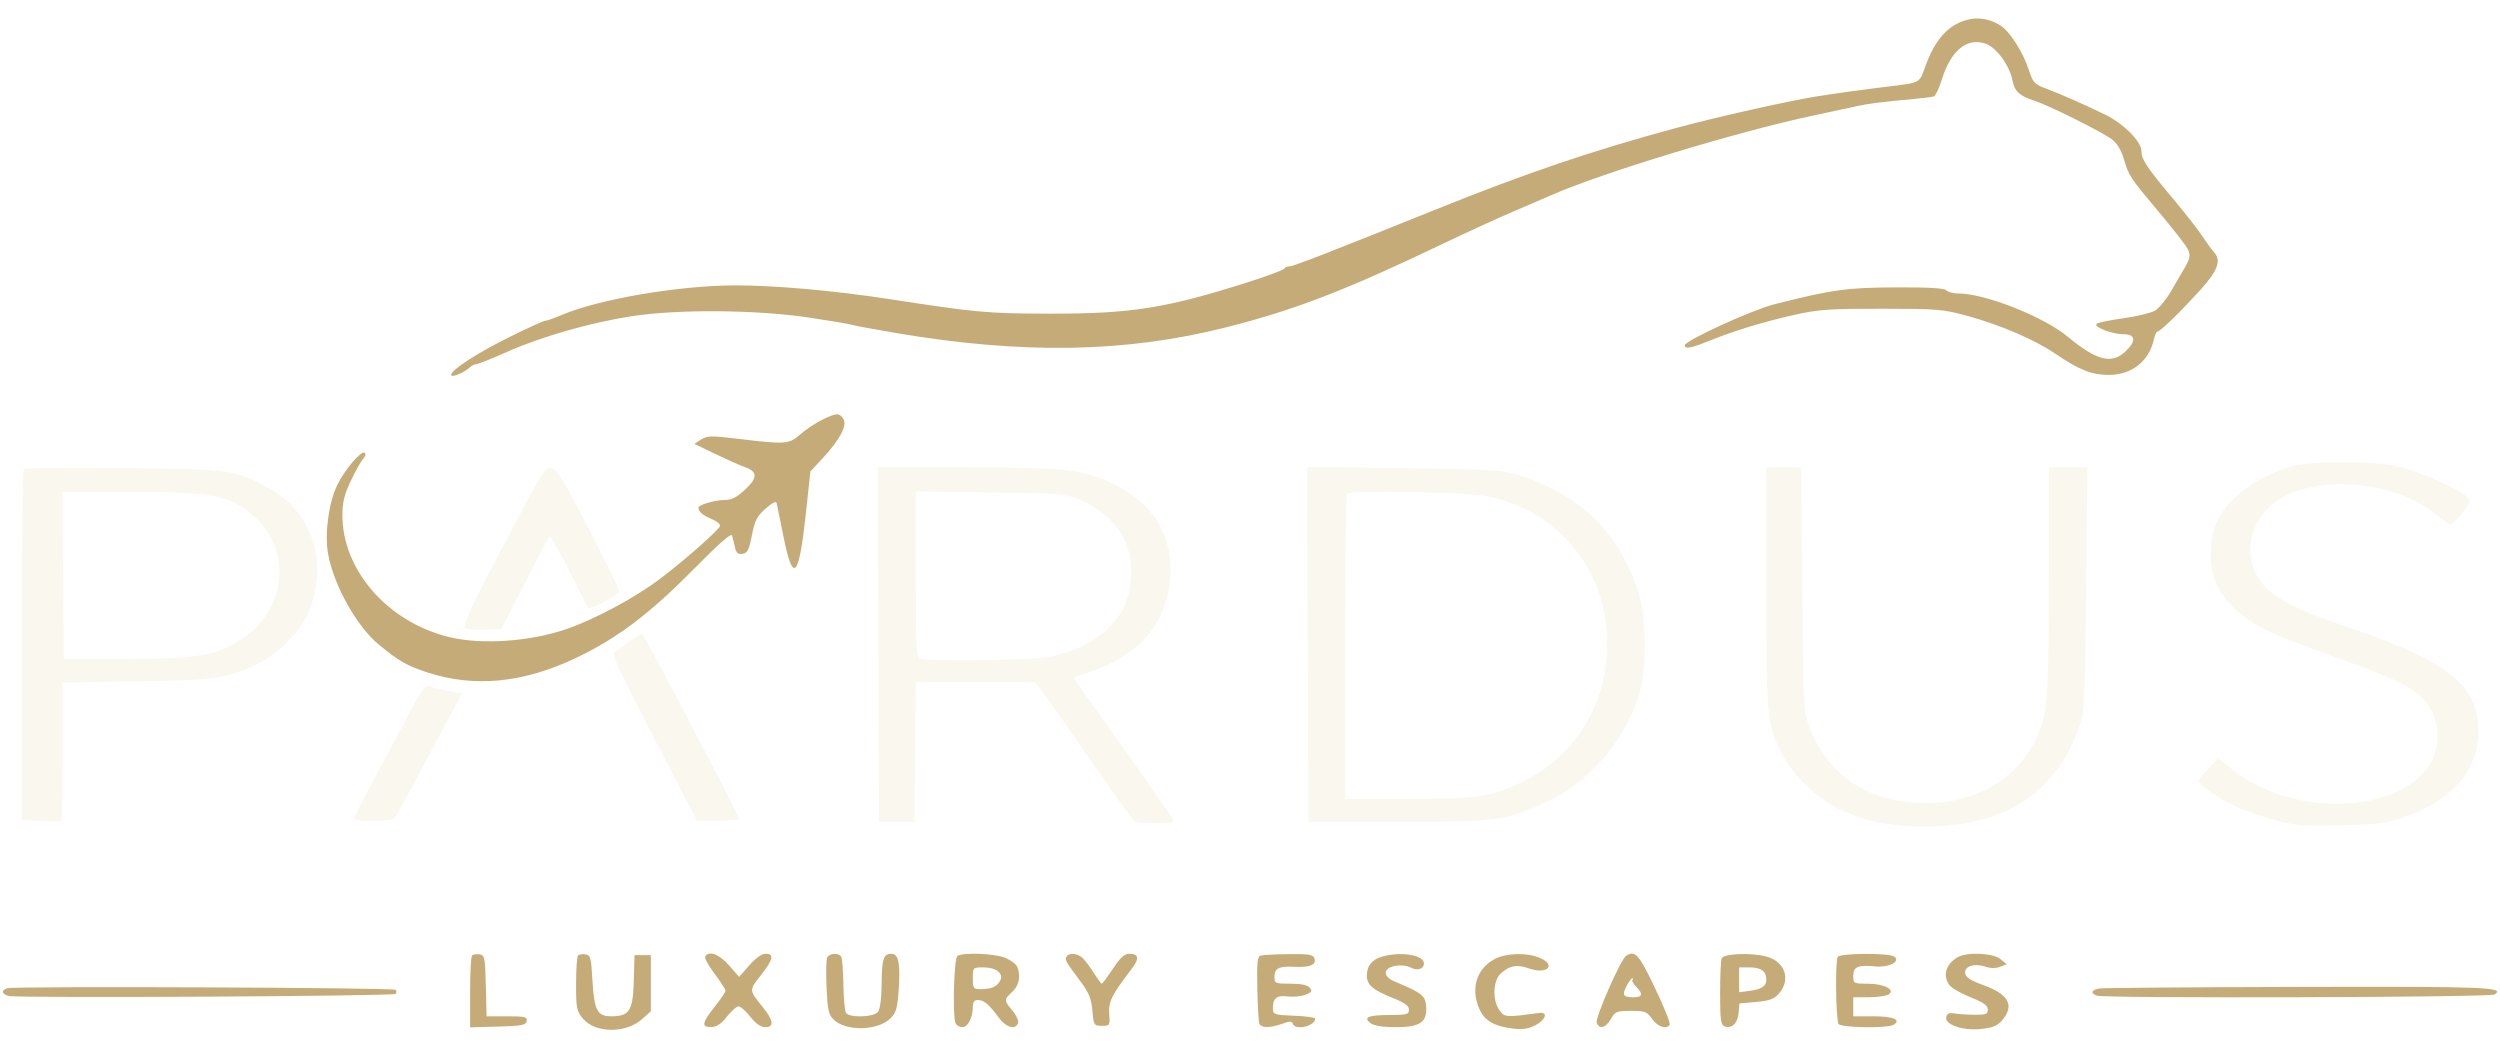
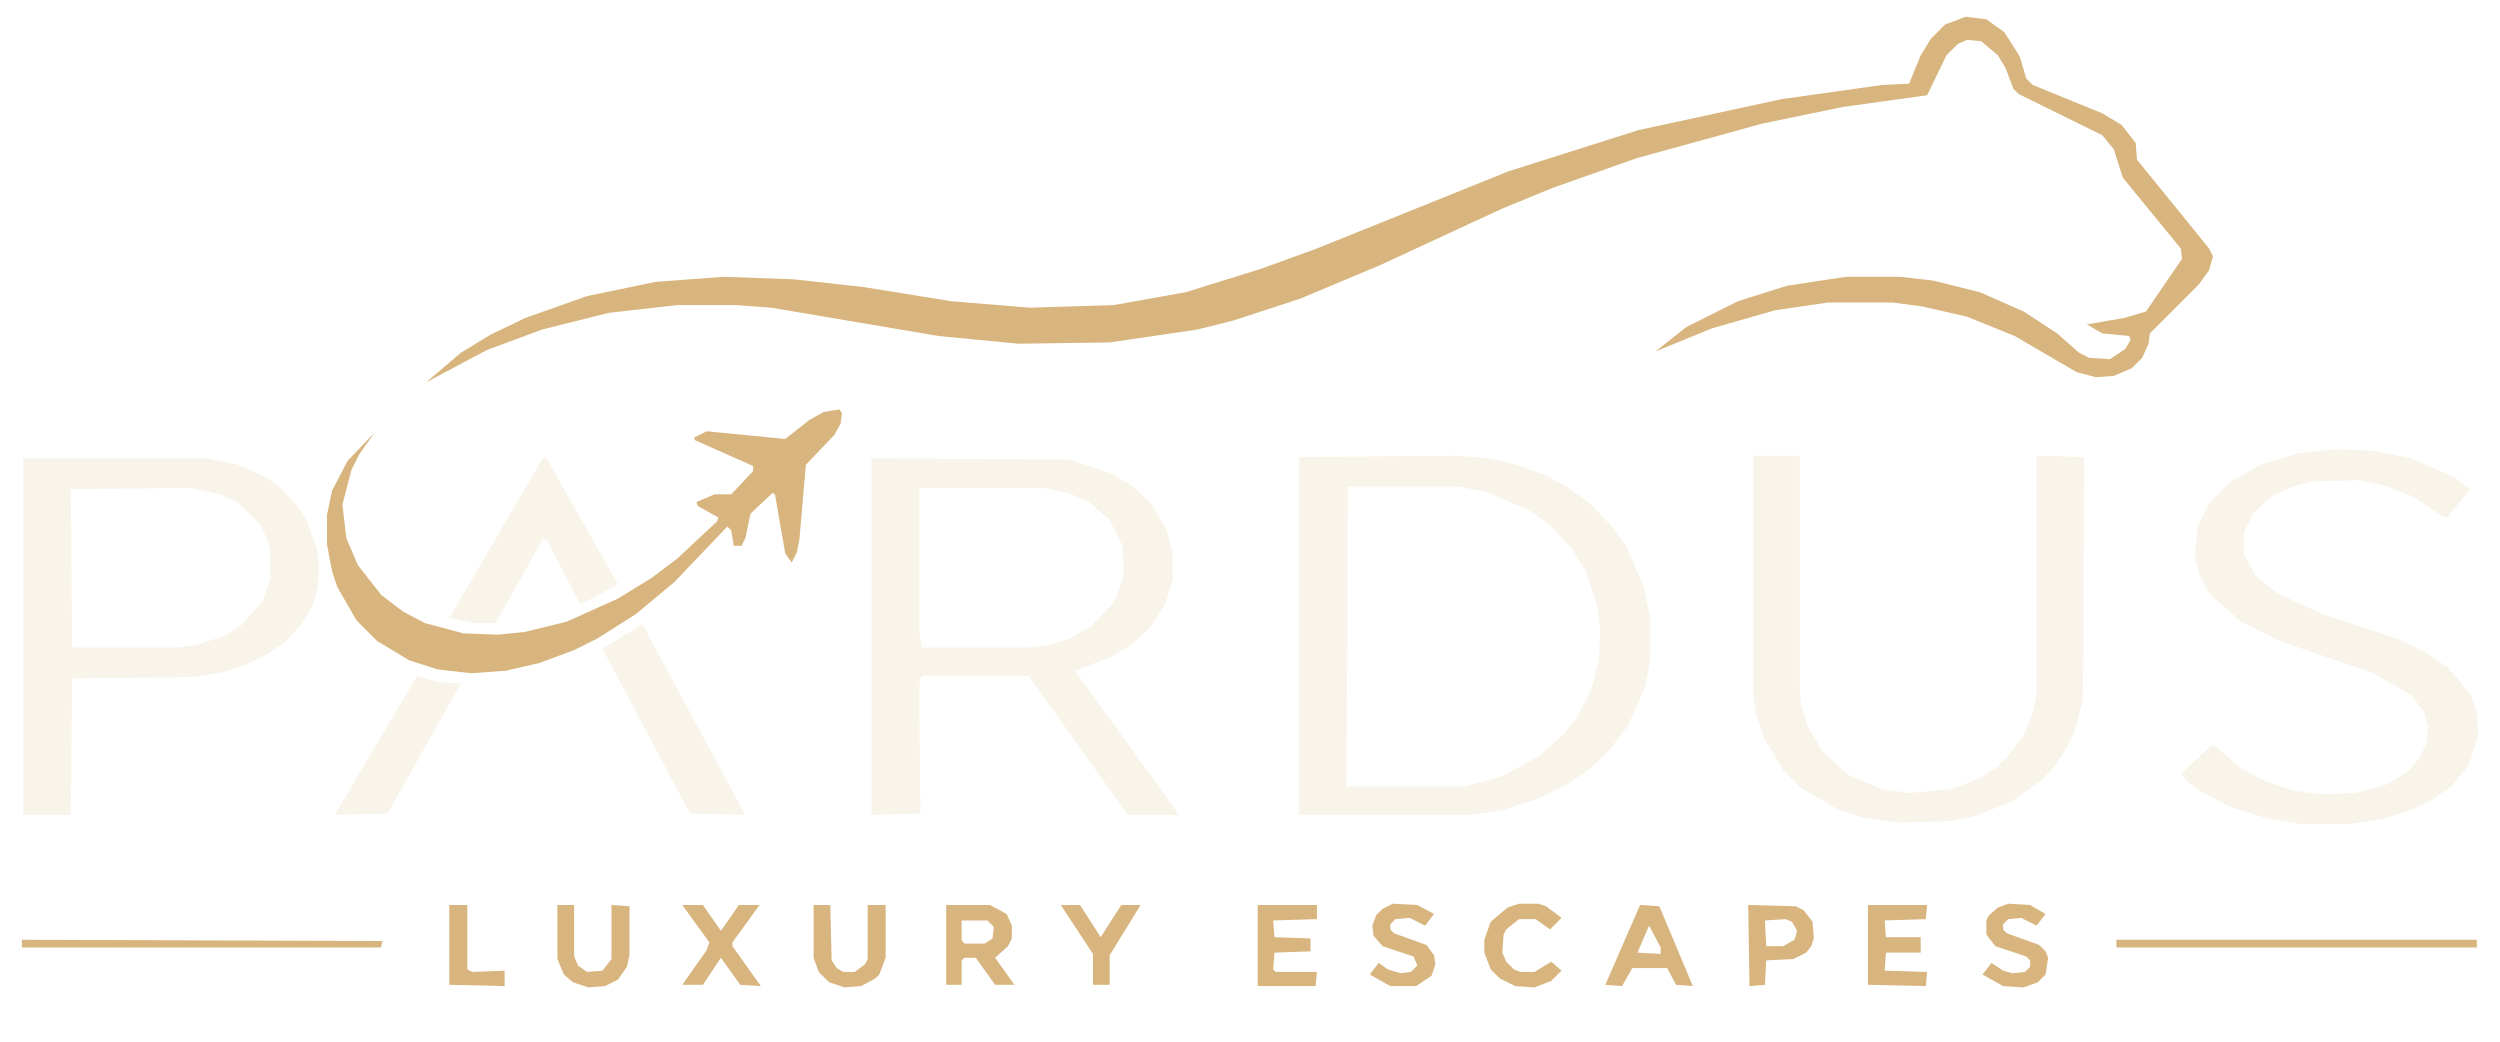
- <svg xmlns="http://www.w3.org/2000/svg" viewBox="0 0 920 385" fill-rule="evenodd">
-   <g fill="#C5AB77">
-     <path d="M 724.037 7.258 C 716.857 9.144, 712.003 14.590, 708.360 24.849 C 706.291 30.675, 706.809 30.419, 694 31.954 C 686.428 32.862, 676.165 34.278, 669 35.404 C 658.348 37.078, 631.989 42.993, 616.500 47.185 C 585.691 55.524, 561.529 63.729, 528 77.240 C 489.423 92.785, 476.007 98, 474.596 98 C 473.783 98, 472.870 98.401, 472.567 98.892 C 472.264 99.382, 466.275 101.609, 459.258 103.841 C 429.064 113.444, 416.391 115.461, 386.500 115.423 C 363.360 115.394, 359.488 115.042, 327 110.029 C 307.148 106.966, 285.073 104.999, 270.741 105.016 C 249.800 105.040, 220.298 110.085, 206.495 116.002 C 203.932 117.101, 201.339 118, 200.734 118 C 200.129 118, 194.204 120.695, 187.567 123.988 C 175.538 129.958, 166 136.149, 166 137.988 C 166 139.104, 170.812 137.180, 172.821 135.262 C 173.548 134.568, 174.666 134, 175.306 134 C 175.946 134, 180.977 131.993, 186.485 129.540 C 199.186 123.884, 217.111 118.750, 232.500 116.362 C 249.327 113.751, 278.287 113.968, 297.612 116.851 C 305.373 118.009, 312.348 119.182, 313.112 119.458 C 313.875 119.733, 321.180 121.095, 329.345 122.485 C 376.340 130.483, 414.291 129.833, 451.500 120.391 C 476.605 114.020, 495.420 106.749, 531.265 89.567 C 539.644 85.550, 551.450 80.154, 557.500 77.576 C 563.550 74.998, 569.625 72.388, 571 71.776 C 589.032 63.751, 639.453 48.419, 667 42.585 C 673.875 41.129, 681.300 39.528, 683.500 39.027 C 687.406 38.137, 692.329 37.522, 704.500 36.404 C 707.800 36.101, 711.010 35.695, 711.633 35.503 C 712.256 35.310, 713.579 32.531, 714.573 29.326 C 717.903 18.592, 723.734 13.767, 730.628 16.042 C 734.618 17.359, 739.549 24.077, 740.587 29.611 C 741.329 33.566, 743.239 35.351, 748.500 37.004 C 753.625 38.615, 773.203 48.351, 777.079 51.217 C 778.990 52.630, 780.542 55.085, 781.445 58.126 C 783.411 64.747, 783.724 65.227, 794.208 77.705 C 799.372 83.851, 804.212 90.028, 804.963 91.431 C 806.332 93.989, 806.095 95.078, 803.102 100 C 802.601 100.825, 800.741 104.024, 798.970 107.109 C 797.198 110.193, 794.541 113.430, 793.065 114.302 C 791.589 115.174, 786.358 116.441, 781.441 117.117 C 776.523 117.794, 772.083 118.709, 771.573 119.151 C 770.261 120.288, 777.231 123, 781.468 123 C 785.937 123, 786.220 125.457, 782.195 129.313 C 777.159 134.138, 771.541 132.726, 761.059 124.003 C 752.084 116.533, 730.538 108, 720.651 108 C 718.863 108, 716.875 107.475, 716.233 106.833 C 715.425 106.025, 709.610 105.695, 697.283 105.758 C 679.503 105.849, 674.311 106.576, 653 111.959 C 644.684 114.060, 620 125.377, 620 127.089 C 620 128.571, 622.277 128.153, 628.919 125.455 C 638.016 121.758, 649.225 118.344, 660.561 115.816 C 669.187 113.893, 673.405 113.602, 692.500 113.615 C 713.118 113.630, 715.097 113.795, 724.005 116.248 C 736.280 119.629, 748.841 125.033, 756.371 130.173 C 765.047 136.095, 769.723 137.954, 776 137.974 C 784.476 138.002, 790.931 132.880, 792.664 124.750 C 792.986 123.237, 793.581 122, 793.986 122 C 794.987 122, 802.233 114.952, 809.775 106.642 C 816.175 99.590, 817.547 95.779, 814.750 92.821 C 814.063 92.095, 812.155 89.475, 810.511 87 C 808.867 84.525, 804.367 78.735, 800.511 74.134 C 789.922 61.497, 788.086 58.765, 788.041 55.579 C 787.992 52.061, 781.665 45.660, 774.918 42.300 C 768.644 39.176, 758.293 34.604, 752.873 32.564 C 748.652 30.975, 748.102 30.374, 746.592 25.701 C 744.513 19.262, 739.702 11.690, 736.256 9.432 C 732.531 6.991, 728.072 6.198, 724.037 7.258" />
-     <path d="M 302.904 154.311 C 300.377 155.515, 296.649 157.963, 294.620 159.750 C 290.342 163.519, 289.242 163.605, 272 161.528 C 261.646 160.281, 260.253 160.302, 258.021 161.744 L 255.542 163.346 263.274 167.076 C 267.527 169.128, 272.361 171.279, 274.016 171.856 C 278.846 173.540, 278.897 175.773, 274.204 180.151 C 271.098 183.048, 269.239 184, 266.688 184 C 263.040 184, 256.990 185.781, 257.015 186.848 C 257.049 188.289, 258.662 189.679, 261.750 190.928 C 263.538 191.651, 265 192.784, 265 193.445 C 265 194.615, 252.773 205.474, 243.391 212.635 C 234.037 219.775, 219.263 227.754, 208.471 231.493 C 195.200 236.091, 177.400 237.337, 165.514 234.500 C 142.865 229.093, 125.998 209.924, 126.001 189.593 C 126.001 184.869, 126.692 182.040, 129.075 177 C 130.765 173.425, 132.819 169.757, 133.639 168.849 C 134.537 167.855, 134.740 166.957, 134.149 166.592 C 132.824 165.773, 126.602 173.187, 124.039 178.640 C 120.852 185.421, 119.408 196.715, 120.783 204.111 C 122.901 215.499, 131.353 230.569, 139.298 237.123 C 146.791 243.305, 149.738 244.998, 157.297 247.465 C 174.515 253.086, 192.464 251.360, 211.721 242.232 C 227.248 234.872, 239.167 225.852, 256.041 208.692 C 264.516 200.073, 269.068 196.098, 269.372 197.052 C 269.625 197.848, 270.111 199.767, 270.452 201.315 C 270.931 203.495, 271.561 204.059, 273.244 203.815 C 275.059 203.552, 275.629 202.426, 276.694 197 C 277.771 191.520, 278.562 189.978, 281.736 187.172 C 284.234 184.963, 285.606 184.290, 285.816 185.172 C 285.990 185.902, 287.115 191.415, 288.316 197.422 C 291.849 215.093, 293.986 212.854, 296.579 188.770 L 298.223 173.500 302.865 168.500 C 308.969 161.925, 311.831 156.540, 310.414 154.295 C 308.886 151.872, 308.021 151.874, 302.904 154.311" />
-     <path d="M 173.709 351.624 C 173.319 352.014, 173 358.124, 173 365.202 L 173 378.070 183.238 377.785 C 192.060 377.539, 193.523 377.258, 193.812 375.750 C 194.107 374.208, 193.249 374, 186.606 374 L 179.066 374 178.783 362.750 C 178.520 352.295, 178.356 351.479, 176.459 351.208 C 175.336 351.047, 174.099 351.235, 173.709 351.624 M 212.709 351.624 C 212.319 352.014, 212 356.724, 212 362.090 C 212 371.082, 212.199 372.083, 214.543 374.868 C 219.096 380.279, 230.325 380.362, 236.294 375.029 L 239.500 372.164 239.500 361.832 L 239.500 351.500 236.500 351.500 L 233.500 351.500 233.235 361 C 232.929 371.981, 231.638 374, 224.924 374 C 219.758 374, 218.628 371.795, 218 360.500 C 217.550 352.396, 217.297 351.471, 215.459 351.208 C 214.336 351.047, 213.099 351.235, 212.709 351.624 M 259.512 351.981 C 259.179 352.520, 260.727 355.373, 262.953 358.321 C 265.179 361.270, 266.995 364.091, 266.989 364.591 C 266.984 365.091, 265.188 367.750, 263 370.500 C 258.286 376.424, 258.019 378.017, 261.750 377.954 C 263.708 377.921, 265.363 376.816, 267.496 374.120 C 269.144 372.037, 271.078 370.333, 271.794 370.333 C 272.510 370.333, 274.462 372.058, 276.132 374.167 C 278.151 376.716, 279.978 378, 281.584 378 C 284.976 378, 284.675 375.540, 280.679 370.603 C 275.590 364.315, 275.598 364.449, 279.957 358.936 C 284.539 353.138, 285.020 351.007, 281.750 350.985 C 280.342 350.975, 278.096 352.566, 275.750 355.235 L 272 359.500 268.250 355.235 C 264.632 351.120, 260.903 349.731, 259.512 351.981 M 304.351 352.529 C 304.028 353.370, 303.951 358.328, 304.179 363.548 C 304.527 371.501, 304.932 373.377, 306.683 375.127 C 311.192 379.637, 323.051 379.403, 327.742 374.712 C 329.781 372.673, 330.258 371, 330.720 364.250 C 331.387 354.520, 330.675 351, 328.040 351 C 325.101 351, 324.533 352.762, 324.432 362.194 C 324.373 367.701, 323.865 371.458, 323.047 372.444 C 321.456 374.361, 312.500 374.595, 311.314 372.750 C 310.872 372.063, 310.448 367.379, 310.371 362.342 C 310.295 357.306, 309.928 352.693, 309.557 352.092 C 308.556 350.473, 305.026 350.769, 304.351 352.529 M 352.334 351.772 C 351.091 352.563, 350.471 373.458, 351.603 376.407 C 351.939 377.283, 353.077 378, 354.132 378 C 356.205 378, 358 374.490, 358 370.435 C 358 368.752, 358.559 368, 359.809 368 C 362.076 368, 363.874 369.489, 367.358 374.250 C 370.189 378.119, 373.608 379.184, 374.633 376.515 C 374.946 375.698, 374.033 373.639, 372.601 371.938 C 369.404 368.138, 369.400 367.912, 372.500 365 C 374.127 363.472, 374.995 361.577, 374.985 359.576 C 374.965 355.699, 374.274 354.676, 370.300 352.640 C 366.984 350.941, 354.582 350.342, 352.334 351.772 M 392.500 352 C 391.767 353.185, 392.130 353.841, 397.437 360.922 C 400.742 365.331, 401.593 367.384, 402 371.922 C 402.486 377.342, 402.585 377.500, 405.500 377.500 C 408.422 377.500, 408.492 377.387, 408.189 373.142 C 407.867 368.637, 409.067 366.210, 416.286 356.768 C 419.395 352.702, 419.175 351, 415.538 351 C 413.806 351, 412.241 352.436, 409.544 356.500 C 407.536 359.525, 405.698 362, 405.459 362 C 405.220 362, 403.934 360.272, 402.601 358.160 C 401.267 356.048, 399.430 353.573, 398.517 352.660 C 396.671 350.814, 393.451 350.461, 392.500 352 M 463.984 351.644 C 462.723 351.987, 462.506 354.015, 462.692 363.697 C 462.815 370.099, 463.145 375.936, 463.426 376.669 C 464.067 378.339, 467.325 378.370, 471.842 376.750 C 474.629 375.750, 475.410 375.750, 475.746 376.750 C 476.614 379.332, 484 377.625, 484 374.842 C 484 374.425, 480.512 373.953, 476.250 373.792 C 469.291 373.530, 468.493 373.296, 468.433 371.500 C 468.297 367.449, 469.721 366.154, 473.735 366.678 C 475.806 366.949, 478.786 366.674, 480.359 366.068 C 482.736 365.152, 483.010 364.717, 481.986 363.483 C 481.154 362.480, 478.853 362, 474.878 362 C 469.313 362, 469 361.870, 469 359.559 C 469 356.273, 470.574 355.484, 476.500 355.795 C 482.107 356.089, 484.591 354.984, 483.677 352.601 C 483.173 351.288, 481.482 351.021, 474.281 351.116 C 469.452 351.180, 464.818 351.418, 463.984 351.644 M 508.501 352.066 C 504.853 353.154, 503 355.501, 503 359.036 C 503 362.453, 505.099 364.261, 512.500 367.223 C 516.944 369.001, 518.500 370.126, 518.500 371.562 C 518.500 373.298, 517.752 373.502, 511.317 373.516 C 503.439 373.533, 501.473 374.410, 504.443 376.582 C 505.698 377.500, 508.960 378, 513.691 378 C 522.650 378, 525.301 376.138, 524.807 370.193 C 524.487 366.348, 523.321 365.443, 513.167 361.166 C 508.776 359.317, 508.897 356.298, 513.395 355.454 C 515.340 355.089, 517.722 355.316, 518.973 355.985 C 521.578 357.380, 524 356.668, 524 354.507 C 524 351.414, 515.288 350.043, 508.501 352.066 M 550 352.951 C 543.375 356.477, 541.123 363.795, 544.376 371.226 C 546.280 375.577, 549.769 377.653, 556.594 378.496 C 560.270 378.950, 562.378 378.650, 565 377.301 C 568.815 375.338, 569.811 372.326, 566.500 372.765 C 554.042 374.416, 553.813 374.402, 551.892 371.903 C 549.155 368.343, 549.349 360.944, 552.250 358.289 C 555.538 355.280, 558.170 354.796, 562.651 356.377 C 569.379 358.751, 572.954 355.132, 566.532 352.449 C 561.791 350.468, 554.235 350.697, 550 352.951 M 598.386 351.765 C 596.405 353.072, 586.932 374.660, 587.589 376.371 C 588.564 378.912, 590.926 378.293, 592.797 375.006 C 594.374 372.234, 594.920 372.012, 600.182 372.006 C 605.357 372.001, 606.054 372.268, 608 375 C 610.079 377.920, 613.295 378.950, 614.458 377.068 C 614.775 376.555, 612.333 370.480, 609.032 363.568 C 603.088 351.120, 601.699 349.580, 598.386 351.765 M 633.557 352.711 C 633.251 353.510, 633 359.316, 633 365.613 C 633 375.291, 633.253 377.160, 634.636 377.691 C 637.251 378.694, 639.476 376.581, 639.802 372.783 L 640.105 369.268 646.291 368.707 C 651.339 368.250, 652.894 367.662, 654.739 365.517 C 659.122 360.421, 656.852 353.845, 650.079 352.021 C 644.398 350.492, 634.246 350.916, 633.557 352.711 M 676.330 352.070 C 675.340 353.060, 675.516 373.504, 676.542 376.750 C 677.006 378.219, 694.632 378.519, 696.878 377.096 C 699.772 375.264, 696.737 374, 689.441 374 L 682 374 682 370.500 L 682 367 687.750 366.985 C 690.913 366.976, 694.175 366.518, 695 365.966 C 697.624 364.210, 693.339 362, 687.309 362 C 682.125 362, 682 361.932, 682 359.117 C 682 355.747, 683.704 355.023, 690.172 355.643 C 695.205 356.126, 699.721 353.699, 696.995 351.976 C 694.925 350.667, 677.654 350.746, 676.330 352.070 M 720.500 352.208 C 716.059 354.755, 714.794 358.969, 717.401 362.534 C 718.172 363.588, 721.659 365.592, 725.151 366.987 C 729.970 368.912, 731.500 370.002, 731.500 371.512 C 731.500 373.241, 730.848 373.491, 726.500 373.428 C 723.750 373.389, 720.393 373.164, 719.041 372.928 C 717.278 372.621, 716.478 373.001, 716.214 374.269 C 715.630 377.078, 722.251 379.356, 728.993 378.665 C 733.269 378.227, 735.003 377.519, 736.750 375.495 C 741.436 370.066, 739.270 365.929, 729.983 362.576 C 725.140 360.827, 723.420 359.708, 723.185 358.153 C 722.794 355.566, 726.665 354.339, 730.738 355.759 C 732.476 356.365, 734.441 356.377, 736.005 355.791 L 738.500 354.857 736.139 352.928 C 733.428 350.713, 723.873 350.273, 720.500 352.208 M 358 360 C 358 363.753, 358.180 364, 360.918 364 C 364.832 364, 366.860 363.130, 368.026 360.952 C 369.464 358.264, 366.676 356, 361.929 356 C 358.012 356, 358 356.012, 358 360 M 640 360.567 L 640 365.135 643.250 364.731 C 648.186 364.118, 650 363.006, 650 360.593 C 650 357.402, 648.108 356, 643.800 356 L 640 356 640 360.567 M 598.566 362.873 C 596.827 366.236, 597.308 367, 601.167 367 C 604.474 367, 604.763 365.763, 602.083 363.083 C 601.029 362.029, 600.429 360.904, 600.750 360.583 C 601.071 360.262, 601.045 360, 600.692 360 C 600.340 360, 599.383 361.293, 598.566 362.873 M 2.750 363.661 C 0.304 364.340, 0.568 365.855, 3.250 366.520 C 6.643 367.362, 144.720 366.615, 145.584 365.750 C 145.996 365.337, 145.996 364.663, 145.584 364.250 C 144.771 363.436, 5.626 362.862, 2.750 363.661 M 772.750 363.748 C 769.706 364.174, 769.140 365.456, 771.582 366.393 C 774.347 367.454, 916.365 367.058, 918 365.985 C 922.119 363.281, 914.902 363, 846 363.179 C 807.225 363.281, 774.263 363.536, 772.750 363.748" />
-   </g>
-   <g fill="#FAF7EF">
-     <path d="M 843.899 171.448 C 831.069 174.986, 820.140 182.946, 815.943 191.810 C 812.882 198.274, 812.741 208.776, 815.630 215 C 818.443 221.057, 824.915 227.187, 832.904 231.359 C 836.532 233.253, 848.050 237.827, 858.500 241.522 C 879.610 248.988, 885.314 251.581, 890.352 256.004 C 894.961 260.051, 897 264.713, 897 271.205 C 897 297.288, 848.676 304.847, 821.297 283.047 L 816.322 279.086 812.661 282.835 C 810.647 284.897, 809.012 287.015, 809.026 287.542 C 809.063 288.942, 817.616 294.505, 824.204 297.415 C 827.341 298.800, 833.641 300.893, 838.204 302.066 C 845.457 303.931, 848.448 304.140, 862 303.727 C 875.426 303.318, 878.490 302.904, 884.898 300.636 C 902.721 294.329, 911.968 283.613, 911.990 269.239 C 912.017 252.359, 901.291 243.549, 866 231.465 C 847.441 225.111, 840.826 222.130, 835.447 217.696 C 823.679 207.996, 826.527 189.834, 840.963 182.519 C 856.837 174.475, 883.732 178.045, 897.354 190.006 C 899.230 191.653, 901.229 193, 901.798 193 C 902.945 193, 909 185.719, 909 184.340 C 909 181.878, 892.121 173.872, 882 171.532 C 873.976 169.677, 850.507 169.625, 843.899 171.448 M 8.742 172.592 C 8.334 173, 8 202.246, 8 237.585 L 8 301.836 15.088 302.168 C 18.986 302.351, 22.361 302.313, 22.588 302.083 C 22.814 301.854, 23 290.309, 23 276.428 L 23 251.189 50.250 250.749 C 79.634 250.275, 83.476 249.715, 94.829 244.259 C 102.783 240.436, 111.238 231.654, 113.954 224.394 C 120.839 205.991, 114.566 187.873, 98.333 179.279 C 86.135 172.821, 85.002 172.670, 45.492 172.241 C 25.687 172.026, 9.150 172.184, 8.742 172.592 M 185.078 201.079 C 173.174 223.807, 170.095 230.451, 171.148 231.137 C 171.892 231.621, 175.200 231.901, 178.500 231.759 L 184.500 231.500 193 214.826 C 197.675 205.656, 201.810 197.845, 202.190 197.470 C 202.569 197.095, 205.882 202.798, 209.553 210.144 C 213.224 217.490, 216.360 223.646, 216.522 223.825 C 217.157 224.525, 227.997 218.611, 227.958 217.588 C 227.934 216.989, 222.811 206.600, 216.573 194.500 C 206.886 175.712, 204.875 172.456, 202.795 172.201 C 200.549 171.925, 199.176 174.163, 185.078 201.079 M 323.243 237.250 L 323.500 302.500 330 302.500 L 336.500 302.500 336.767 276.750 L 337.034 251 358.985 251 L 380.937 251 384.808 256.250 C 386.937 259.137, 394.920 270.500, 402.549 281.500 C 410.178 292.500, 416.887 301.831, 417.460 302.235 C 418.032 302.639, 421.586 302.976, 425.357 302.985 C 430.731 302.997, 432.101 302.706, 431.692 301.640 C 431.405 300.892, 423.595 289.636, 414.335 276.625 C 405.076 263.614, 396.901 252.103, 396.168 251.045 C 394.940 249.270, 395.170 249.031, 399.143 247.961 C 405.710 246.193, 414.691 241.326, 419.404 236.982 C 430.614 226.649, 434.023 208.488, 427.399 194.391 C 424.250 187.687, 416.381 180.752, 407.949 177.247 C 396.815 172.618, 390.754 172.016, 355.243 172.008 L 322.986 172 323.243 237.250 M 481.243 237.172 L 481.500 302.500 514 302.491 C 550.911 302.480, 554.878 301.934, 569.891 294.796 C 585.617 287.319, 599.201 270.852, 603.647 253.876 C 606.004 244.874, 605.787 227.601, 603.207 218.945 C 596.434 196.225, 581.155 181.356, 557.464 174.431 C 552.438 172.962, 545.953 172.621, 516.243 172.265 L 480.985 171.843 481.243 237.172 M 650 216.290 C 650 264.992, 650.196 266.958, 656.150 278.129 C 660.308 285.931, 669.352 294.378, 677.504 298.074 C 687.144 302.446, 695.904 304.154, 708.678 304.154 C 738.682 304.154, 758.174 290.700, 766.129 264.500 C 766.974 261.717, 767.466 247.035, 767.745 216.250 L 768.147 172 761.073 172 L 754 172 753.965 213.750 C 753.928 257.961, 753.520 262.844, 749.095 272.136 C 741.030 289.069, 722.282 297.914, 700.713 294.961 C 683.629 292.622, 671.677 283.113, 665.700 267.106 C 663.714 261.787, 663.587 259.205, 663.231 216.750 L 662.854 172 656.427 172 L 650 172 650 216.290 M 23.236 211.750 L 23.500 242.500 47 242.449 C 73.301 242.391, 79.752 241.249, 89.230 234.971 C 105.001 224.525, 107.454 203.323, 94.335 190.856 C 85.378 182.345, 78.977 181, 47.436 181 L 22.971 181 23.236 211.750 M 337 211.321 C 337 238.179, 337.187 241.858, 338.582 242.393 C 341.169 243.386, 376.927 243.043, 384.469 241.953 C 397.729 240.037, 408.910 232.971, 413.487 223.615 C 417.171 216.086, 417.217 205.335, 413.596 198.189 C 410.469 192.019, 404.369 186.699, 397.079 183.786 C 391.880 181.709, 389.644 181.533, 364.250 181.207 L 337 180.857 337 211.321 M 495.667 181.667 C 495.300 182.033, 495 207.458, 495 238.167 L 495 294 518.290 294 C 544.342 294, 548.651 293.337, 560.645 287.482 C 573.949 280.988, 583.694 269.796, 588.632 255.338 C 591.920 245.710, 592.295 232.271, 589.561 222 C 584.059 201.322, 567.536 186.247, 546.206 182.444 C 538.234 181.022, 496.946 180.387, 495.667 181.667 M 231.500 236.151 C 229.300 237.809, 226.875 239.518, 226.111 239.950 C 224.755 240.716, 228.649 248.767, 251.401 292.245 L 256.500 301.989 264.250 301.995 C 268.512 301.998, 272 301.723, 272 301.385 C 272 300.114, 236.793 233.003, 236.161 233.068 C 235.797 233.106, 233.700 234.493, 231.500 236.151 M 151.258 261.190 C 148.517 266.310, 142.579 277.404, 138.062 285.841 C 133.545 294.279, 129.998 301.332, 130.180 301.514 C 130.992 302.326, 144.157 302.240, 144.951 301.418 C 145.779 300.560, 150.677 291.568, 164.308 265.882 L 169.942 255.265 164.721 254.207 C 161.850 253.625, 158.767 252.863, 157.871 252.514 C 156.606 252.021, 155.132 253.953, 151.258 261.190" />
-   </g>
+ <svg xmlns="http://www.w3.org/2000/svg" viewBox="0 0 1942 809" role="img" aria-label="Pardus Luxury Escapes">
+   <path fill="#d8b57e" fill-rule="evenodd" d="M1644,730 1644,736 1924,736 1924,730ZM17,736 296,736 297,731 17,730ZM1281,719 1290,736 1290,741 1272,740ZM1371,715 1387,714 1392,716 1396,723 1394,730 1385,735 1372,735ZM747,715 767,715 772,720 771,729 765,733 749,733 747,730ZM1451,703 1451,765 1496,766 1497,755 1464,754 1465,740 1492,740 1492,728 1465,728 1464,715 1496,714 1497,703ZM1395,704 1358,703 1359,766 1371,765 1372,746 1393,745 1403,740 1407,735 1409,729 1408,716 1401,707ZM1274,703 1247,765 1260,766 1268,752 1295,752 1302,765 1315,766 1289,704ZM977,703 977,766 1022,766 1023,755 991,755 989,753 990,740 1018,739 1018,729 990,728 989,715 1023,714 1023,703ZM824,703 849,741 849,765 862,765 862,742 886,703 871,703 855,728 839,703ZM735,703 735,765 747,765 747,746 749,744 758,744 773,765 788,765 773,744 783,735 786,729 786,719 782,710 769,703ZM632,703 632,744 636,755 644,763 656,767 669,766 680,760 683,757 688,744 688,703 674,703 674,745 672,749 664,755 655,755 650,752 646,746 645,703ZM530,703 551,732 549,738 530,765 546,765 560,744 575,765 591,766 569,735 569,732 590,703 574,703 560,723 546,703ZM433,703 433,745 438,757 445,763 457,767 470,766 480,761 487,751 489,742 489,704 475,703 475,745 468,754 456,755 449,750 446,743 446,703ZM349,703 349,765 392,766 392,754 367,755 363,753 363,703ZM1560,702 1552,705 1545,711 1543,715 1543,726 1550,735 1574,743 1577,746 1577,751 1573,755 1563,756 1556,754 1547,748 1540,757 1556,766 1572,767 1583,763 1589,757 1591,744 1589,739 1584,734 1559,725 1556,722 1556,718 1560,714 1570,713 1582,719 1589,710 1577,703ZM1180,702 1171,705 1158,716 1153,730 1153,740 1158,753 1165,760 1177,766 1192,767 1205,762 1213,754 1205,747 1192,755 1181,755 1176,753 1170,747 1167,740 1168,726 1170,722 1180,714 1193,714 1204,722 1213,713 1201,704 1195,702ZM1082,702 1074,706 1069,711 1066,719 1067,727 1074,735 1098,743 1101,750 1096,755 1088,756 1078,753 1071,748 1064,757 1080,766 1100,766 1112,758 1115,749 1114,742 1108,734 1083,725 1080,722 1080,718 1084,714 1095,713 1107,719 1114,710 1101,703ZM654,321 652,318 640,320 629,326 610,341 549,335 539,340 540,342 585,362 585,366 568,384 555,384 541,390 542,393 558,402 557,405 526,434 506,449 480,465 440,483 407,491 387,493 360,492 330,484 313,475 296,462 278,439 269,418 266,392 273,365 279,353 291,336 270,358 258,381 254,400 254,423 258,444 262,456 277,482 293,498 318,513 340,520 366,523 393,521 419,515 446,505 464,496 494,477 524,452 565,409 568,412 570,424 576,424 579,418 583,399 600,383 602,384 610,430 615,437 619,429 621,419 626,361 648,338 653,329ZM1719,199 1716,193 1660,124 1659,111 1648,97 1633,88 1579,66 1574,61 1569,44 1557,25 1543,15 1527,13 1511,19 1500,30 1492,43 1483,65 1462,66 1384,77 1273,101 1172,133 1023,193 979,209 921,227 865,237 800,239 739,234 671,223 617,217 562,215 509,219 456,230 408,247 381,260 358,274 331,297 378,272 421,256 473,243 526,237 572,237 599,239 729,261 791,267 862,266 930,256 958,249 1010,232 1072,206 1167,162 1206,146 1271,123 1369,96 1432,83 1497,74 1512,43 1521,34 1528,31 1539,32 1552,43 1558,53 1564,69 1568,73 1633,105 1642,116 1649,138 1694,193 1695,201 1667,242 1650,247 1621,252 1633,259 1654,261 1655,264 1651,271 1639,279 1623,278 1615,274 1598,259 1572,242 1538,227 1502,218 1476,215 1434,215 1388,222 1350,234 1310,254 1286,273 1330,255 1379,241 1420,235 1470,235 1493,238 1528,246 1565,261 1613,289 1628,293 1642,292 1656,286 1664,278 1669,267 1670,259 1708,221 1716,210Z" />
+   <path fill="#f8f4ea" fill-rule="evenodd" d="M358,531 341,530 324,525 260,633 301,632ZM468,504 536,632 579,633 499,485ZM714,381 716,379 810,379 830,383 846,390 862,404 872,424 873,447 866,467 847,487 831,496 815,501 799,503 716,503 714,491ZM55,380 148,379 171,384 184,390 202,407 208,420 210,428 210,449 204,467 187,486 174,494 153,501 138,503 56,503ZM1047,378 1133,378 1154,382 1187,396 1204,408 1221,426 1232,444 1241,472 1243,489 1242,513 1236,536 1225,557 1215,570 1196,587 1167,603 1138,611 1046,611ZM677,356 677,633 715,632 714,535 715,527 717,525 799,525 876,633 916,633 835,521 864,510 880,500 893,488 905,470 911,450 911,430 906,411 894,391 880,378 864,368 831,357ZM207,371 185,361 161,356 18,356 18,633 55,633 56,527 150,526 174,522 192,516 208,508 221,499 235,484 243,470 247,456 248,440 246,426 238,404 231,393 217,378ZM424,355 421,357 349,480 368,484 385,484 422,418 425,420 450,468 452,469 480,454ZM1362,354 1362,540 1364,554 1370,573 1385,598 1399,612 1428,629 1447,635 1474,639 1513,638 1534,634 1562,623 1586,606 1597,594 1606,580 1612,567 1618,544 1619,355 1582,354 1582,539 1579,554 1572,571 1561,586 1551,596 1539,604 1516,613 1483,616 1462,613 1436,602 1416,584 1404,564 1399,546 1398,534 1398,354ZM1009,355 1009,633 1143,633 1168,629 1196,620 1218,609 1235,597 1250,583 1265,563 1278,533 1282,512 1282,481 1277,456 1263,424 1253,410 1236,392 1217,378 1200,369 1178,361 1157,356 1130,354ZM1873,356 1842,350 1814,349 1786,352 1756,361 1733,374 1716,391 1707,409 1705,433 1709,448 1717,462 1741,483 1771,498 1844,523 1873,540 1883,553 1886,564 1885,577 1880,588 1872,598 1855,609 1830,616 1803,617 1781,614 1760,607 1741,597 1720,579 1718,579 1694,601 1700,608 1710,615 1733,627 1762,636 1787,640 1826,640 1852,636 1876,628 1890,621 1905,610 1918,594 1925,572 1924,553 1919,539 1902,519 1883,506 1862,496 1804,477 1769,461 1752,447 1743,430 1743,414 1750,399 1764,386 1781,378 1796,374 1832,373 1852,377 1875,386 1897,401 1901,402 1919,380 1907,371Z" />
</svg>
